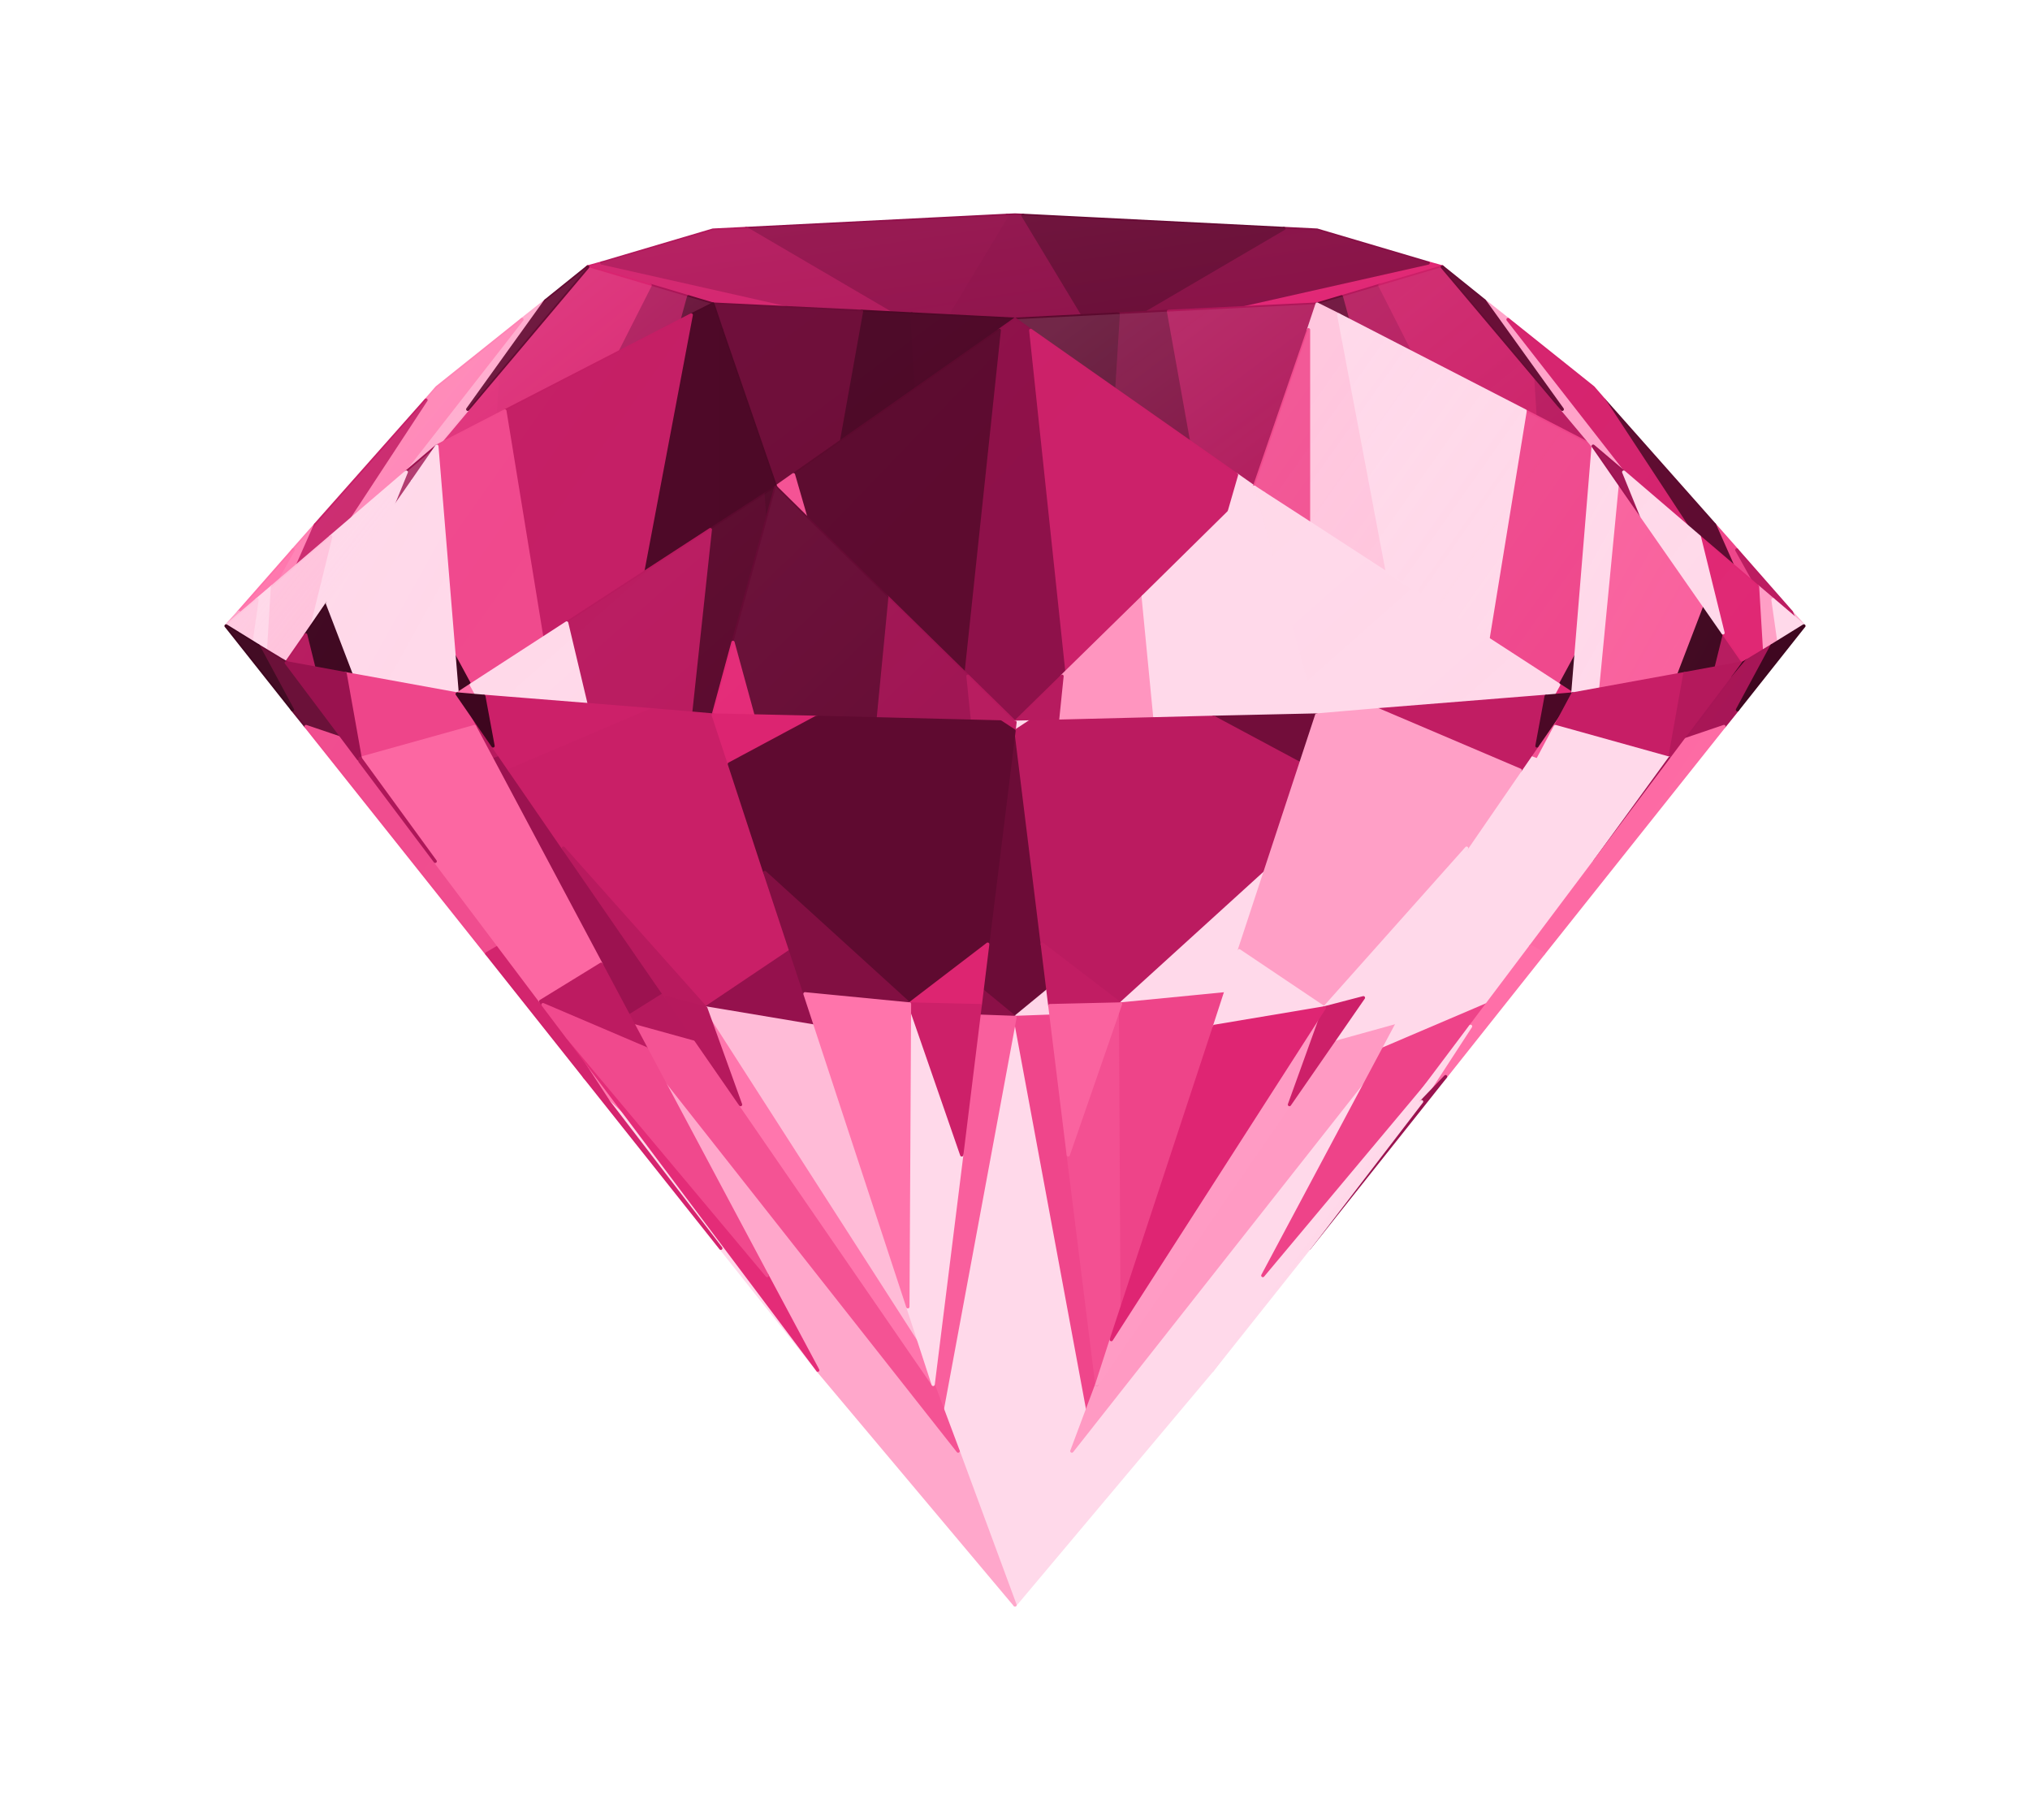
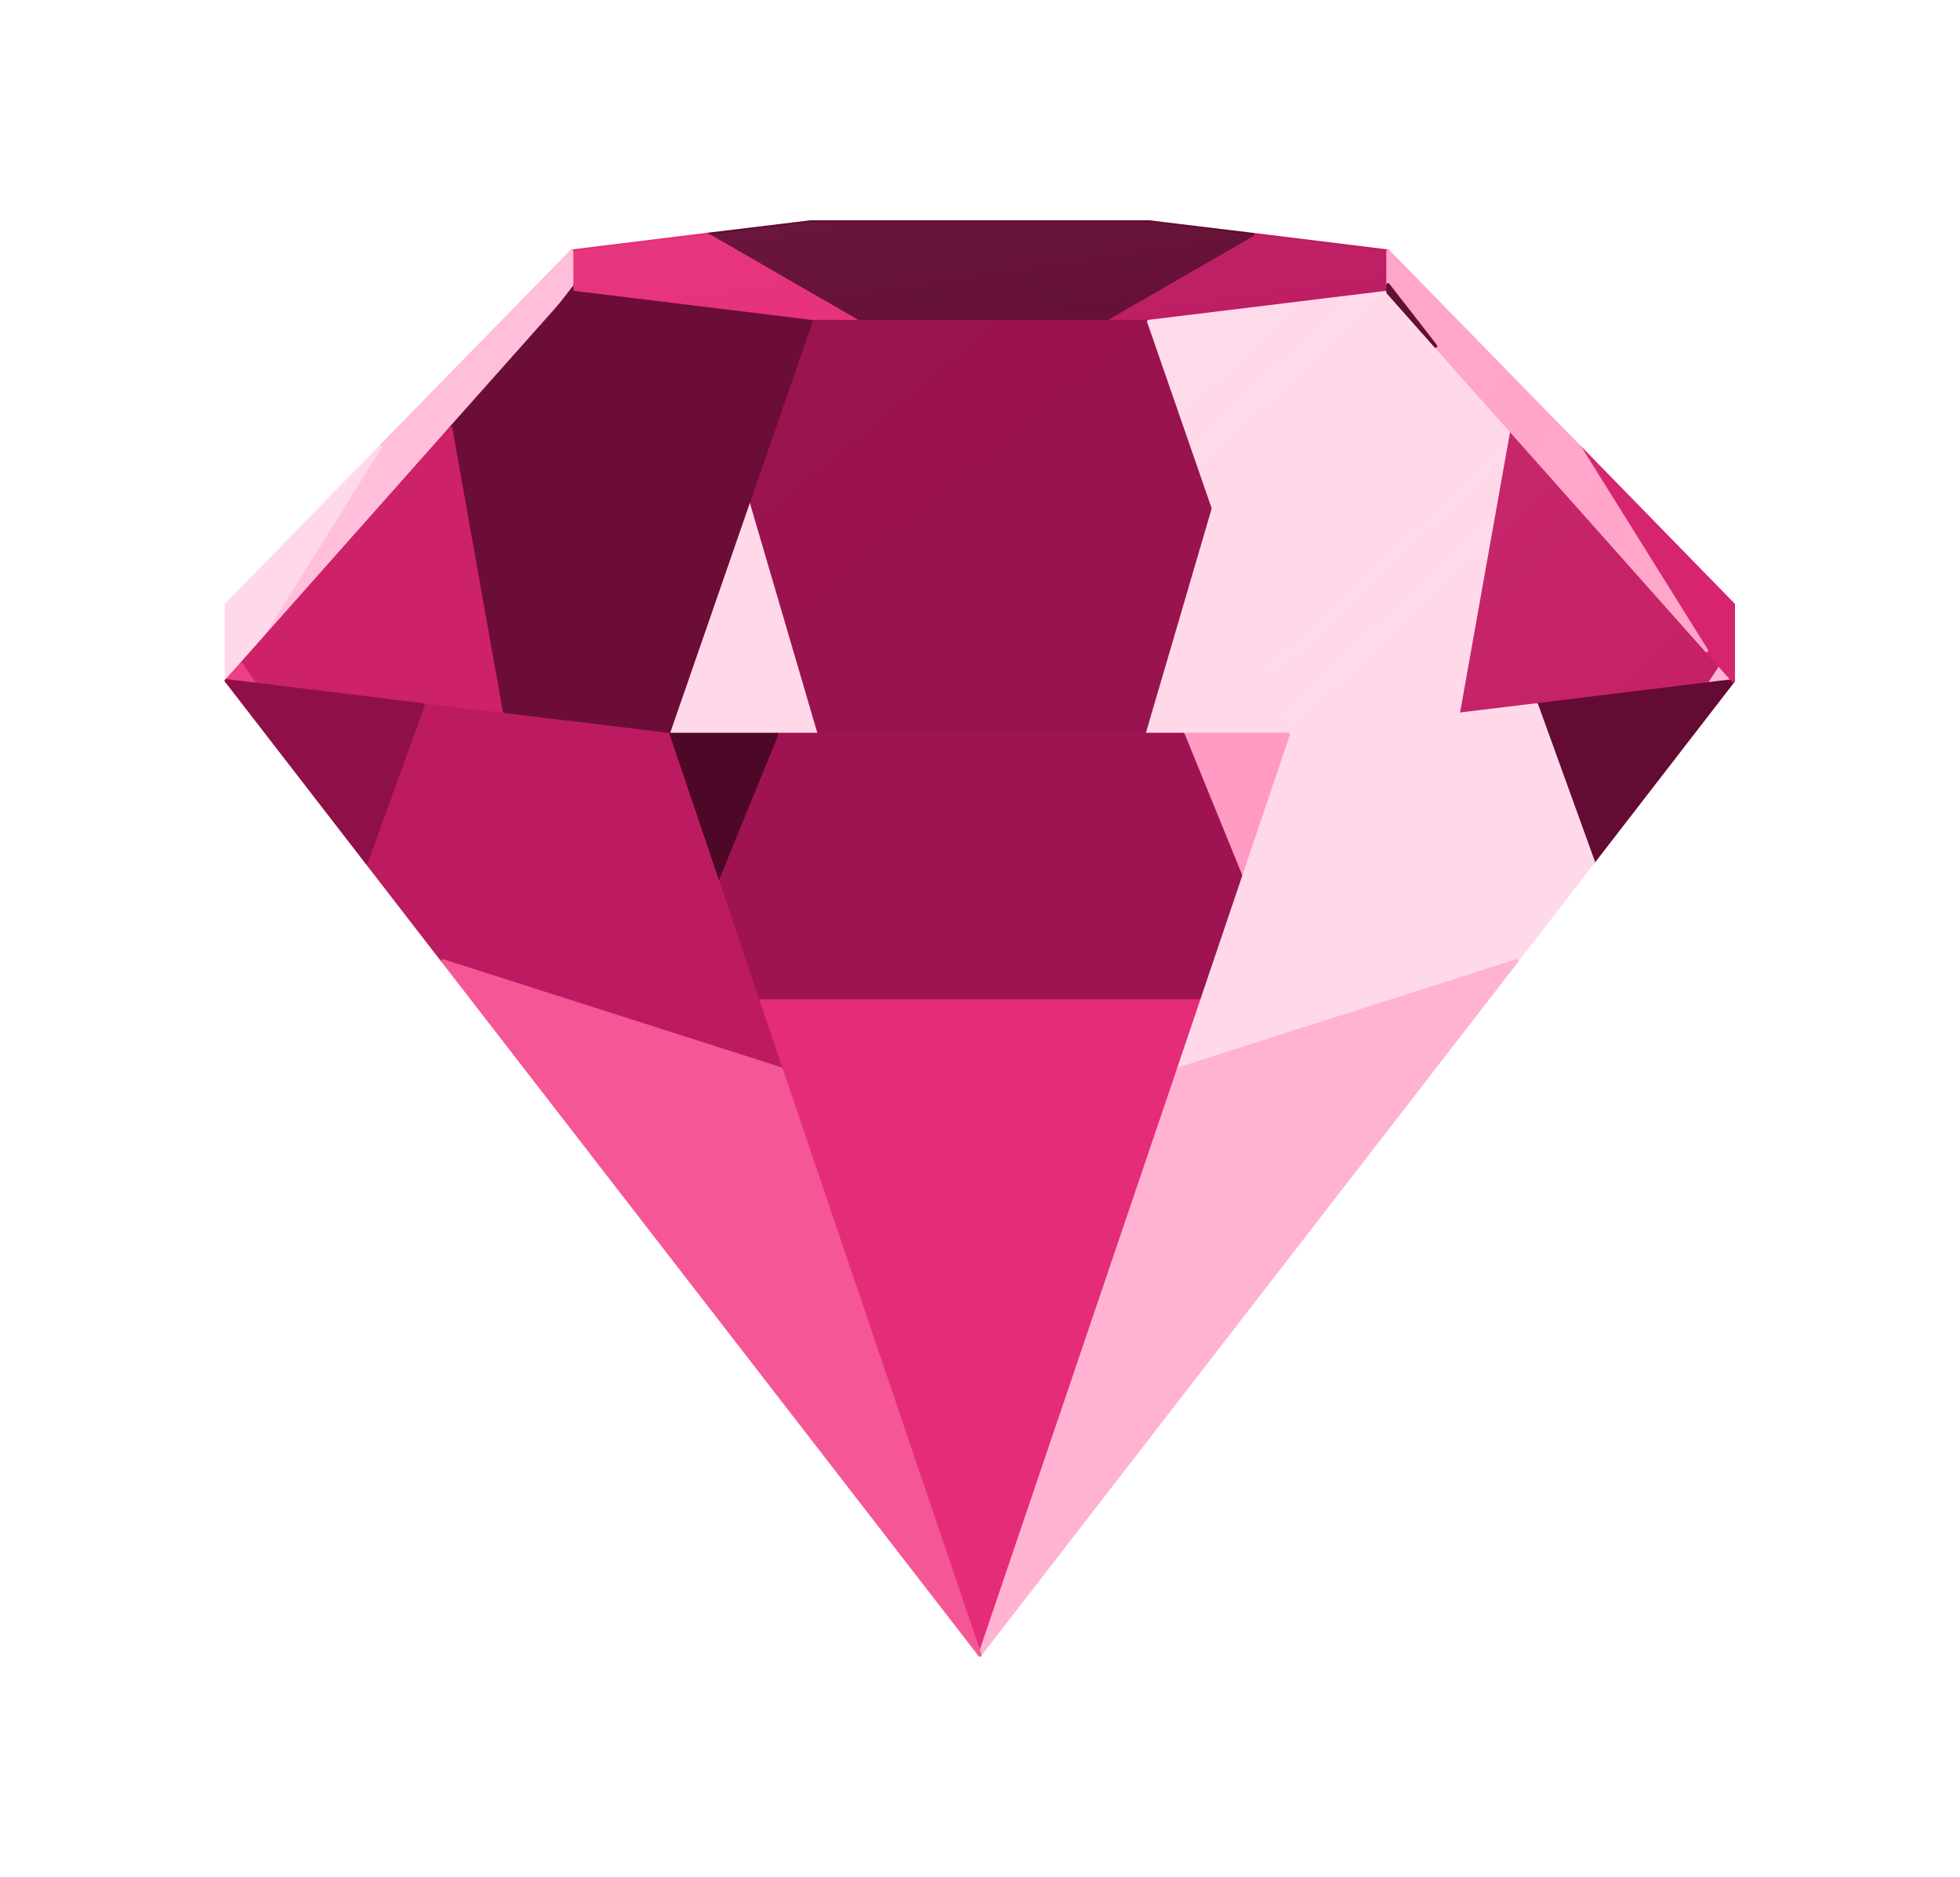
- <svg xmlns="http://www.w3.org/2000/svg" viewBox="-308.8 -276.8 617.6 553.5">
+ <svg xmlns="http://www.w3.org/2000/svg" viewBox="-288.3 -276.1 576.7 552.2">
  <defs>
    <style>.gem-p{fill:currentColor;stroke:currentColor;stroke-width:1px;stroke-linejoin:round;vector-effect:non-scaling-stroke}</style>
-     <path id="gem-f0" stroke-width="1" stroke-linejoin="round" vector-effect="non-scaling-stroke" d="M0 -179.7 L91.9 -184.3 L130 -195.6 L91.9 -206.8 L0 -211.4 L-91.9 -206.8 L-130 -195.6 L-91.9 -184.3 Z" />
-     <path id="gem-f1" stroke-width="1" stroke-linejoin="round" vector-effect="non-scaling-stroke" d="M0 -179.7 L91.9 -184.3 L72.8 -128.6 Z" />
-     <path id="gem-f2" stroke-width="1" stroke-linejoin="round" vector-effect="non-scaling-stroke" d="M91.9 -184.3 L130 -195.6 L175.9 -141.1 Z" />
-     <path id="gem-f7" stroke-width="1" stroke-linejoin="round" vector-effect="non-scaling-stroke" d="M-130 -195.6 L-91.9 -184.3 L-175.9 -141.1 Z" />
-     <path id="gem-f8" stroke-width="1" stroke-linejoin="round" vector-effect="non-scaling-stroke" d="M-91.9 -184.3 L0 -179.7 L-72.8 -128.6 Z" />
-     <path id="gem-f9" stroke-width="1" stroke-linejoin="round" vector-effect="non-scaling-stroke" d="M0 -179.7 L72.8 -128.6 L0 -57.1 L-72.8 -128.6 Z" />
-     <path id="gem-f10" stroke-width="1" stroke-linejoin="round" vector-effect="non-scaling-stroke" d="M91.9 -184.3 L175.9 -141.1 L169.7 -65.7 L72.8 -128.6 Z" />
-     <path id="gem-f11" stroke-width="1" stroke-linejoin="round" vector-effect="non-scaling-stroke" d="M130 -195.6 L175.9 -158.9 L240 -86.4 L175.9 -141.1 Z" />
-     <path id="gem-f15" stroke-width="1" stroke-linejoin="round" vector-effect="non-scaling-stroke" d="M-130 -195.6 L-175.9 -141.1 L-240 -86.4 L-175.9 -158.9 Z" />
-     <path id="gem-f16" stroke-width="1" stroke-linejoin="round" vector-effect="non-scaling-stroke" d="M-91.9 -184.3 L-72.8 -128.6 L-169.7 -65.7 L-175.9 -141.1 Z" />
-     <path id="gem-f17" stroke-width="1" stroke-linejoin="round" vector-effect="non-scaling-stroke" d="M72.8 -128.6 L0 -57.1 L91.8 -59.3 Z" />
-     <path id="gem-f18" stroke-width="1" stroke-linejoin="round" vector-effect="non-scaling-stroke" d="M72.8 -128.6 L91.8 -59.3 L169.7 -65.7 Z" />
-     <path id="gem-f19" stroke-width="1" stroke-linejoin="round" vector-effect="non-scaling-stroke" d="M175.9 -141.1 L169.7 -65.7 L221.7 -75.2 Z" />
-     <path id="gem-f20" stroke-width="1" stroke-linejoin="round" vector-effect="non-scaling-stroke" d="M175.9 -141.1 L221.7 -75.2 L240 -86.4 Z" />
-     <path id="gem-f29" stroke-width="1" stroke-linejoin="round" vector-effect="non-scaling-stroke" d="M-175.9 -141.1 L-240 -86.4 L-221.7 -75.2 Z" />
-     <path id="gem-f30" stroke-width="1" stroke-linejoin="round" vector-effect="non-scaling-stroke" d="M-175.9 -141.1 L-221.7 -75.2 L-169.7 -65.7 Z" />
-     <path id="gem-f31" stroke-width="1" stroke-linejoin="round" vector-effect="non-scaling-stroke" d="M-72.8 -128.6 L-169.7 -65.7 L-91.8 -59.3 Z" />
-     <path id="gem-f32" stroke-width="1" stroke-linejoin="round" vector-effect="non-scaling-stroke" d="M-72.8 -128.6 L-91.8 -59.3 L0 -57.1 Z" />
-     <path id="gem-f33" stroke-width="1" stroke-linejoin="round" vector-effect="non-scaling-stroke" d="M0 -57.1 L24.9 144.3 L0 211.4 L-24.9 144.3 Z" />
-     <path id="gem-f34" stroke-width="1" stroke-linejoin="round" vector-effect="non-scaling-stroke" d="M169.7 -65.7 L60 140 L0 211.4 L24.9 144.3 Z" />
-     <path id="gem-f40" stroke-width="1" stroke-linejoin="round" vector-effect="non-scaling-stroke" d="M-169.7 -65.7 L-24.9 144.3 L0 211.4 L-60 140 Z" />
-     <path id="gem-f41" stroke-width="1" stroke-linejoin="round" vector-effect="non-scaling-stroke" d="M0 -57.1 L91.8 -59.3 L24.9 144.3 Z" />
-     <path id="gem-f42" stroke-width="1" stroke-linejoin="round" vector-effect="non-scaling-stroke" d="M91.8 -59.3 L169.7 -65.7 L24.9 144.3 Z" />
-     <path id="gem-f43" stroke-width="1" stroke-linejoin="round" vector-effect="non-scaling-stroke" d="M169.7 -65.7 L221.7 -75.2 L60 140 Z" />
-     <path id="gem-f44" stroke-width="1" stroke-linejoin="round" vector-effect="non-scaling-stroke" d="M221.7 -75.2 L240 -86.4 L60 140 Z" />
-     <path id="gem-f53" stroke-width="1" stroke-linejoin="round" vector-effect="non-scaling-stroke" d="M-240 -86.4 L-221.7 -75.2 L-60 140 Z" />
-     <path id="gem-f54" stroke-width="1" stroke-linejoin="round" vector-effect="non-scaling-stroke" d="M-221.7 -75.2 L-169.7 -65.7 L-60 140 Z" />
-     <path id="gem-f55" stroke-width="1" stroke-linejoin="round" vector-effect="non-scaling-stroke" d="M-169.7 -65.7 L-91.8 -59.3 L-24.9 144.3 Z" />
-     <path id="gem-f56" stroke-width="1" stroke-linejoin="round" vector-effect="non-scaling-stroke" d="M-91.8 -59.3 L0 -57.1 L-24.9 144.3 Z" />
+     <path id="gem-f0" stroke-width="1" stroke-linejoin="round" vector-effect="non-scaling-stroke" d="M49.7 -181.5 L120.1 -190.1 L120.1 -202.2 L49.7 -210.8 L-49.7 -210.8 L-120.1 -202.2 L-120.1 -190.1 L-49.7 -181.5 Z" />
+     <path id="gem-f1" stroke-width="1" stroke-linejoin="round" vector-effect="non-scaling-stroke" d="M-49.7 -181.5 L49.7 -181.5 L91.8 -60 L-91.8 -60 Z" />
+     <path id="gem-f2" stroke-width="1" stroke-linejoin="round" vector-effect="non-scaling-stroke" d="M-91.8 -60 L91.8 -60 L0 210.8 Z" />
+     <path id="gem-f3" stroke-width="1" stroke-linejoin="round" vector-effect="non-scaling-stroke" d="M49.7 -181.5 L120.1 -190.1 L221.7 -75.8 L91.8 -60 Z" />
+     <path id="gem-f4" stroke-width="1" stroke-linejoin="round" vector-effect="non-scaling-stroke" d="M91.8 -60 L221.7 -75.8 L0 210.8 Z" />
+     <path id="gem-f5" stroke-width="1" stroke-linejoin="round" vector-effect="non-scaling-stroke" d="M120.1 -190.1 L120.1 -202.2 L221.7 -98.2 L221.7 -75.8 Z" />
+     <path id="gem-f13" stroke-width="1" stroke-linejoin="round" vector-effect="non-scaling-stroke" d="M-120.1 -202.2 L-120.1 -190.1 L-221.7 -75.8 L-221.7 -98.2 Z" />
+     <path id="gem-f15" stroke-width="1" stroke-linejoin="round" vector-effect="non-scaling-stroke" d="M-120.1 -190.1 L-49.7 -181.5 L-91.8 -60 L-221.7 -75.8 Z" />
+     <path id="gem-f16" stroke-width="1" stroke-linejoin="round" vector-effect="non-scaling-stroke" d="M-221.7 -75.8 L-91.8 -60 L0 210.8 Z" />
    <linearGradient id="gem-gloss" x1="0.111" y1="0.186" x2="0.889" y2="0.814">
      <stop offset="0" stop-color="#ffd9ea" />
      <stop offset="1" stop-color="#ffd9ea" stop-opacity="0.35" />
    </linearGradient>
  </defs>
  <g>
    <animateTransform attributeName="transform" type="scale" dur="3.6s" repeatCount="indefinite" calcMode="spline" keyTimes="0;0.833;0.892;0.95;1" keySplines="0 0 1 1;0.2 0 0.4 1;0.45 0 0.55 1;0.45 0 0.55 1" values="1;1;1.12;0.964;1" />
-     <path class="gem-p" color="#e02573" d="M91.9 -184.3 130 -195.6 125.7 -196.8 64.4 -183Z" />
-     <path class="gem-p" color="#8e1049" d="M0 -179.7 20.8 -180.8 2.4 -211.3 0 -211.4 -2.4 -211.3 -20.8 -180.8Z" />
-     <path class="gem-p" color="#d2216c" d="M-91.9 -184.3 -64.4 -183 -125.7 -196.8 -130 -195.6Z" />
-     <path class="gem-p" color="#870f45" d="M64.4 -183 125.7 -196.8 91.9 -206.8 81.8 -207.3 37.9 -181.6Z" />
-     <path class="gem-p" color="#680b35" d="M37.9 -181.6 81.8 -207.3 2.4 -211.3 20.8 -180.8Z" />
-     <path class="gem-p" color="#92114b" d="M-20.8 -180.8 -2.4 -211.3 -81.8 -207.3 -37.9 -181.6Z" />
-     <path class="gem-p" color="#b1185b" d="M-37.9 -181.6 -81.8 -207.3 -91.9 -206.8 -125.7 -196.8 -64.4 -183Z" />
+     <path class="gem-p" color="#bd1b61" d="M49.7 -181.5 120.1 -190.1 120.1 -202.2 80.3 -207.1 35.9 -181.5Z" />
+     <path class="gem-p" color="#620b32" d="M35.9 -181.5 80.3 -207.1 49.7 -210.8 -49.7 -210.8 -80.3 -207.1 -35.9 -181.5Z" />
+     <path class="gem-p" color="#e52d79" d="M-49.7 -181.5 -35.9 -181.5 -80.3 -207.1 -120.1 -202.2 -120.1 -190.1Z" />
    <use href="#gem-f0" fill="url(#gem-gloss)" fill-opacity="0.052" />
    <use href="#gem-f0" fill="#ffd9ea" stroke="#ffd9ea" opacity="0">
      <animate attributeName="opacity" dur="3.6s" repeatCount="indefinite" additive="sum" calcMode="spline" keyTimes="0;0.833;0.883;0.983;1" keySplines="0 0 1 1;0.2 0 0.4 1;0.45 0 0.55 1;0 0 1 1" values="0;0;0.5;0;0" />
    </use>
-     <path class="gem-p" color="#7c0e3f" d="M53.9 -141.9 46.7 -182.1 31.4 -181.3 30 -158.6Z" />
-     <path class="gem-p" color="#ae1759" d="M72.8 -128.6 91.9 -184.3 46.7 -182.1 53.9 -141.9Z" />
-     <path class="gem-p" color="#5b0a2e" d="M30 -158.6 31.4 -181.3 0 -179.7Z" />
-     <use href="#gem-f1" fill="url(#gem-gloss)" fill-opacity="0.136" />
+     <path class="gem-p" color="#ffd9ea" d="M91.8 -60 68.2 -128.2 48.2 -60Z" />
+     <path class="gem-p" color="#99124e" d="M48.2 -60 68.2 -128.2 49.7 -181.5 -49.7 -181.5 -68.2 -128.2 -48.2 -60Z" />
+     <path class="gem-p" color="#ffd9ea" d="M-91.8 -60 -48.2 -60 -68.2 -128.2Z" />
+     <use href="#gem-f1" fill="url(#gem-gloss)" fill-opacity="0.008" />
    <use href="#gem-f1" fill="#ffd9ea" stroke="#ffd9ea" opacity="0">
      <animate attributeName="opacity" dur="3.6s" repeatCount="indefinite" additive="sum" calcMode="spline" keyTimes="0;0.833;0.883;0.983;1" keySplines="0 0 1 1;0.2 0 0.4 1;0.45 0 0.55 1;0 0 1 1" values="0;0;0.5;0;0" />
    </use>
-     <path class="gem-p" color="#b4195c" d="M121.6 -169.1 111 -190 99.3 -186.5 101.2 -179.6Z" />
-     <path class="gem-p" color="#b91a5f" d="M175.9 -141.1 157.4 -163.1 158.2 -150.3Z" />
-     <path class="gem-p" color="#cc2068" d="M158.2 -150.3 157.4 -163.1 130 -195.6 111 -190 121.6 -169.1Z" />
-     <path class="gem-p" color="#670b34" d="M101.2 -179.6 99.3 -186.5 91.9 -184.3Z" />
-     <use href="#gem-f2" fill="url(#gem-gloss)" fill-opacity="0.084" />
+     <path class="gem-p" color="#ff9ac3" d="M91.8 -60 59.8 -60 77.3 -17.1Z" />
+     <path class="gem-p" color="#9f1352" d="M77.3 -17.1 59.8 -60 -59.8 -60 -77.3 -17.1 -65.3 18.4 65.3 18.4Z" />
+     <path class="gem-p" color="#e42c78" d="M0 210.8 65.3 18.4 -65.3 18.4 0 210.8 0 210.8Z" />
+     <path class="gem-p" color="#4d0827" d="M-77.3 -17.1 -59.8 -60 -91.8 -60Z" />
    <use href="#gem-f2" fill="#ffd9ea" stroke="#ffd9ea" opacity="0">
      <animate attributeName="opacity" dur="3.6s" repeatCount="indefinite" additive="sum" calcMode="spline" keyTimes="0;0.833;0.883;0.983;1" keySplines="0 0 1 1;0.2 0 0.4 1;0.45 0 0.55 1;0 0 1 1" values="0;0;0.5;0;0" />
    </use>
-     <path class="gem-p" color="#ab1658" d="M-101.2 -179.6 -99.3 -186.5 -111 -190 -121.6 -169.1Z" />
-     <path class="gem-p" color="#610a31" d="M-91.9 -184.3 -99.3 -186.5 -101.2 -179.6Z" />
-     <path class="gem-p" color="#d92470" d="M-121.6 -169.1 -111 -190 -130 -195.6 -157.4 -163.1 -158.2 -150.3Z" />
-     <path class="gem-p" color="#dd2572" d="M-175.9 -141.1 -158.2 -150.3 -157.4 -163.1Z" />
-     <use href="#gem-f7" fill="url(#gem-gloss)" fill-opacity="0.139" />
-     <use href="#gem-f7" fill="#ffd9ea" stroke="#ffd9ea" opacity="0">
+     <path class="gem-p" color="#ffb3d2" d="M221.7 -75.8 221.7 -75.8 221.7 -75.8 217.3 -80.7 213.4 -74.8Z" />
+     <path class="gem-p" color="#c31d64" d="M213.4 -74.8 217.3 -80.7 155.7 -150.1 140.7 -65.9Z" />
+     <path class="gem-p" color="#ffd9ea" d="M91.8 -60 140.7 -65.9 155.7 -150.1 120.1 -190.1 49.7 -181.5Z" />
+     <use href="#gem-f3" fill="url(#gem-gloss)" fill-opacity="0.072" />
+     <use href="#gem-f3" fill="#ffd9ea" stroke="#ffd9ea" opacity="0">
      <animate attributeName="opacity" dur="3.6s" repeatCount="indefinite" additive="sum" calcMode="spline" keyTimes="0;0.833;0.883;0.983;1" keySplines="0 0 1 1;0.2 0 0.4 1;0.45 0 0.55 1;0 0 1 1" values="0;0;0.5;0;0" />
    </use>
-     <path class="gem-p" color="#4c0826" d="M-30 -158.6 -31.4 -181.3 -46.7 -182.1 -53.9 -141.9Z" />
-     <path class="gem-p" color="#4e0827" d="M0 -179.7 -31.4 -181.3 -30 -158.6Z" />
-     <path class="gem-p" color="#6d0c38" d="M-72.8 -128.6 -53.9 -141.9 -46.7 -182.1 -91.9 -184.3Z" />
-     <use href="#gem-f8" fill="url(#gem-gloss)" fill-opacity="0.016" />
-     <use href="#gem-f8" fill="#ffd9ea" stroke="#ffd9ea" opacity="0">
+     <path class="gem-p" color="#640b33" d="M221.7 -75.8 163.8 -68.7 180.5 -22.5Z" />
+     <path class="gem-p" color="#ffd9ea" d="M180.5 -22.5 163.8 -68.7 91.8 -60 58.5 38.4 158 6.6Z" />
+     <path class="gem-p" color="#ffb2d1" d="M158 6.6 58.5 38.4 0 210.8 0 210.8Z" />
+     <use href="#gem-f4" fill="#ffd9ea" stroke="#ffd9ea" opacity="0">
      <animate attributeName="opacity" dur="3.6s" repeatCount="indefinite" additive="sum" calcMode="spline" keyTimes="0;0.833;0.883;0.983;1" keySplines="0 0 1 1;0.2 0 0.4 1;0.45 0 0.55 1;0 0 1 1" values="0;0;0.5;0;0" />
    </use>
-     <path class="gem-p" color="#8e1049" d="M0 -57.1 15.8 -72.6 4.8 -176.3 0 -179.7 -4.8 -176.3 -15.8 -72.6Z" />
-     <path class="gem-p" color="#ffd9ea" d="M72.8 -128.6 67.4 -132.4 63.7 -119.6Z" />
-     <path class="gem-p" color="#cc2069" d="M63.7 -119.6 67.4 -132.4 4.8 -176.3 15.8 -72.6Z" />
-     <path class="gem-p" color="#5c0a2e" d="M-15.8 -72.6 -4.8 -176.3 -67.4 -132.4 -63.7 -119.6Z" />
-     <path class="gem-p" color="#f45294" d="M-72.8 -128.6 -63.7 -119.6 -67.4 -132.4Z" />
-     <use href="#gem-f9" fill="url(#gem-gloss)" fill-opacity="0.008" />
-     <use href="#gem-f9" fill="#ffd9ea" stroke="#ffd9ea" opacity="0">
+     <path class="gem-p" color="#d6236e" d="M221.7 -75.8 221.7 -98.2 221.7 -98.2 221.7 -98.2 176.5 -144.5 213.8 -84.7Z" />
+     <path class="gem-p" color="#ffa5c9" d="M213.8 -84.7 176.5 -144.5 120.1 -202.2 120.1 -192.3 134.1 -174.3Z" />
+     <path class="gem-p" color="#620b32" d="M134.1 -174.3 120.1 -192.3 120.1 -190.1Z" />
+     <use href="#gem-f5" fill="url(#gem-gloss)" fill-opacity="0.019" />
+     <use href="#gem-f5" fill="#ffd9ea" stroke="#ffd9ea" opacity="0">
      <animate attributeName="opacity" dur="3.6s" repeatCount="indefinite" additive="sum" calcMode="spline" keyTimes="0;0.833;0.883;0.983;1" keySplines="0 0 1 1;0.2 0 0.4 1;0.45 0 0.55 1;0 0 1 1" values="0;0;0.5;0;0" />
    </use>
-     <path class="gem-p" color="#3e061f" d="M169.7 -65.7 170.8 -79.7 164.9 -68.8Z" />
-     <path class="gem-p" color="#ffc5dd" d="M113.4 -102.2 98.5 -181 91.9 -184.3 89.3 -176.5 89.3 -117.9Z" />
-     <path class="gem-p" color="#ee448a" d="M164.9 -68.8 170.8 -79.7 175.9 -141.1 155.2 -151.8 143.9 -82.5Z" />
-     <path class="gem-p" color="#ffd9ea" d="M143.9 -82.5 155.2 -151.8 98.5 -181 113.4 -102.2Z" />
-     <path class="gem-p" color="#f14b8e" d="M72.8 -128.6 89.3 -117.9 89.3 -176.5Z" />
-     <use href="#gem-f10" fill="url(#gem-gloss)" fill-opacity="0.098" />
-     <use href="#gem-f10" fill="#ffd9ea" stroke="#ffd9ea" opacity="0">
+     <path class="gem-p" color="#59092d" d="M-120.1 -190.1 -120.1 -192.3 -134.1 -174.3Z" />
+     <path class="gem-p" color="#ffbdd9" d="M-134.1 -174.3 -120.1 -192.3 -120.1 -202.2 -176.5 -144.5 -213.8 -84.7Z" />
+     <path class="gem-p" color="#ffd9ea" d="M-221.7 -75.8 -213.8 -84.7 -176.5 -144.5 -221.7 -98.2 -221.7 -98.2 -221.7 -98.2Z" />
+     <use href="#gem-f13" fill="url(#gem-gloss)" fill-opacity="0.112" />
+     <use href="#gem-f13" fill="#ffd9ea" stroke="#ffd9ea" opacity="0">
      <animate attributeName="opacity" dur="3.6s" repeatCount="indefinite" additive="sum" calcMode="spline" keyTimes="0;0.833;0.883;0.983;1" keySplines="0 0 1 1;0.2 0 0.4 1;0.45 0 0.55 1;0 0 1 1" values="0;0;0.5;0;0" />
    </use>
-     <path class="gem-p" color="#ee458a" d="M225.6 -98.7 219.6 -109.5 212.8 -117.2 218.2 -105Z" />
-     <path class="gem-p" color="#ffa3c9" d="M175.9 -141.1 188.3 -130.5 150 -179.6 142.8 -185.3 166.5 -152.3Z" />
-     <path class="gem-p" color="#ffaecf" d="M240 -86.4 236.2 -90.6 236.8 -89.1Z" />
-     <path class="gem-p" color="#bb1b60" d="M236.8 -89.1 236.2 -90.6 219.6 -109.5 225.6 -98.7Z" />
-     <path class="gem-p" color="#5d0a2f" d="M218.2 -105 212.8 -117.2 179.2 -155.1 204.2 -117Z" />
-     <path class="gem-p" color="#d5226d" d="M204.2 -117 179.2 -155.1 175.9 -158.9 150 -179.6 188.3 -130.5Z" />
-     <path class="gem-p" color="#660b34" d="M166.5 -152.3 142.8 -185.3 130 -195.6Z" />
-     <use href="#gem-f11" fill="url(#gem-gloss)" fill-opacity="0.019" />
-     <use href="#gem-f11" fill="#ffd9ea" stroke="#ffd9ea" opacity="0">
-       <animate attributeName="opacity" dur="3.6s" repeatCount="indefinite" additive="sum" calcMode="spline" keyTimes="0;0.833;0.883;0.983;1" keySplines="0 0 1 1;0.2 0 0.4 1;0.45 0 0.55 1;0 0 1 1" values="0;0;0.5;0;0" />
-     </use>
-     <path class="gem-p" color="#ffacce" d="M-175.9 -141.1 -166.5 -152.3 -142.8 -185.3 -150 -179.6 -188.3 -130.5Z" />
-     <path class="gem-p" color="#ff7db1" d="M-218.2 -105 -212.8 -117.2 -219.6 -109.5 -225.6 -98.7Z" />
-     <path class="gem-p" color="#640b33" d="M-130 -195.6 -142.8 -185.3 -166.5 -152.3Z" />
-     <path class="gem-p" color="#ff84b5" d="M-188.3 -130.5 -150 -179.6 -175.9 -158.9 -179.2 -155.1 -204.2 -117Z" />
-     <path class="gem-p" color="#c81f67" d="M-204.2 -117 -179.2 -155.1 -212.8 -117.2 -218.2 -105Z" />
-     <path class="gem-p" color="#ff70a9" d="M-225.6 -98.7 -219.6 -109.5 -236.2 -90.6 -236.8 -89.1Z" />
-     <path class="gem-p" color="#ffa0c7" d="M-240 -86.4 -236.8 -89.1 -236.2 -90.6Z" />
-     <use href="#gem-f15" fill="url(#gem-gloss)" fill-opacity="0.113" />
+     <path class="gem-p" color="#6b0c36" d="M-91.8 -60 -49.7 -181.5 -120.1 -190.1 -155.7 -150.1 -140.7 -65.9Z" />
+     <path class="gem-p" color="#cd2069" d="M-140.7 -65.9 -155.7 -150.1 -217.3 -80.7 -213.4 -74.8Z" />
+     <path class="gem-p" color="#ec3e85" d="M-213.4 -74.8 -217.3 -80.7 -221.7 -75.8 -221.7 -75.8Z" />
+     <use href="#gem-f15" fill="url(#gem-gloss)" fill-opacity="0.008" />
    <use href="#gem-f15" fill="#ffd9ea" stroke="#ffd9ea" opacity="0">
      <animate attributeName="opacity" dur="3.6s" repeatCount="indefinite" additive="sum" calcMode="spline" keyTimes="0;0.833;0.883;0.983;1" keySplines="0 0 1 1;0.2 0 0.4 1;0.45 0 0.55 1;0 0 1 1" values="0;0;0.5;0;0" />
    </use>
-     <path class="gem-p" color="#4d0827" d="M-89.3 -117.9 -89.3 -176.5 -91.9 -184.3 -98.5 -181 -113.4 -102.2Z" />
-     <path class="gem-p" color="#3e061f" d="M-169.7 -65.7 -164.9 -68.8 -170.8 -79.7Z" />
-     <path class="gem-p" color="#4c0826" d="M-72.8 -128.6 -89.3 -176.5 -89.3 -117.9Z" />
-     <path class="gem-p" color="#c51e65" d="M-113.4 -102.2 -98.5 -181 -155.2 -151.8 -143.9 -82.5Z" />
-     <path class="gem-p" color="#f0498d" d="M-143.9 -82.5 -155.2 -151.8 -175.9 -141.1 -170.8 -79.7 -164.9 -68.8Z" />
-     <use href="#gem-f16" fill="url(#gem-gloss)" fill-opacity="0.008" />
+     <path class="gem-p" color="#bd1b61" d="M-91.8 -60 -163.8 -68.7 -180.5 -22.5 -158 6.6 -58.5 38.4Z" />
+     <path class="gem-p" color="#f55696" d="M0 210.8 0 210.8 -58.5 38.4 -158 6.6Z" />
+     <path class="gem-p" color="#8f1049" d="M-180.5 -22.5 -163.8 -68.7 -221.7 -75.8Z" />
    <use href="#gem-f16" fill="#ffd9ea" stroke="#ffd9ea" opacity="0">
-       <animate attributeName="opacity" dur="3.6s" repeatCount="indefinite" additive="sum" calcMode="spline" keyTimes="0;0.833;0.883;0.983;1" keySplines="0 0 1 1;0.2 0 0.4 1;0.45 0 0.55 1;0 0 1 1" values="0;0;0.5;0;0" />
-     </use>
-     <path class="gem-p" color="#ff95bf" d="M42.6 -58.2 39 -95.3 14.3 -71.1 12.9 -57.4Z" />
-     <path class="gem-p" color="#ffd9ea" d="M91.8 -59.3 85.8 -81.4 79.7 -59.1Z" />
-     <path class="gem-p" color="#ffd9ea" d="M79.7 -59.1 85.8 -81.4 72.8 -128.6 39 -95.3 42.6 -58.2Z" />
-     <path class="gem-p" color="#b71a5e" d="M12.9 -57.4 14.3 -71.1 0 -57.1Z" />
-     <use href="#gem-f17" fill="url(#gem-gloss)" fill-opacity="0.007" />
-     <use href="#gem-f17" fill="#ffd9ea" stroke="#ffd9ea" opacity="0">
-       <animate attributeName="opacity" dur="3.6s" repeatCount="indefinite" additive="sum" calcMode="spline" keyTimes="0;0.833;0.883;0.983;1" keySplines="0 0 1 1;0.2 0 0.4 1;0.45 0 0.55 1;0 0 1 1" values="0;0;0.5;0;0" />
-     </use>
-     <path class="gem-p" color="#e42b78" d="M169.7 -65.7 165.4 -68.5 163.6 -65.2Z" />
-     <path class="gem-p" color="#ffd9ea" d="M91.8 -59.3 98.7 -59.9 92.7 -115.7 75.7 -126.7 75.2 -119.9Z" />
-     <path class="gem-p" color="#ffd9ea" d="M163.6 -65.2 165.4 -68.5 136.4 -87.3 130.5 -62.5Z" />
-     <path class="gem-p" color="#ffd9ea" d="M130.5 -62.5 136.4 -87.3 92.7 -115.7 98.7 -59.9Z" />
-     <path class="gem-p" color="#ffd9ea" d="M72.8 -128.6 75.2 -119.9 75.7 -126.7Z" />
-     <use href="#gem-f18" fill="url(#gem-gloss)" fill-opacity="0.014" />
-     <use href="#gem-f18" fill="#ffd9ea" stroke="#ffd9ea" opacity="0">
-       <animate attributeName="opacity" dur="3.6s" repeatCount="indefinite" additive="sum" calcMode="spline" keyTimes="0;0.833;0.883;0.983;1" keySplines="0 0 1 1;0.2 0 0.4 1;0.45 0 0.55 1;0 0 1 1" values="0;0;0.5;0;0" />
-     </use>
-     <path class="gem-p" color="#3e061f" d="M213.3 -73.6 215.8 -83.7 209.2 -93.3 200.8 -71.4Z" />
-     <path class="gem-p" color="#b61a5e" d="M221.7 -75.2 215.8 -83.7 213.3 -73.6Z" />
-     <path class="gem-p" color="#f95f9c" d="M200.8 -71.4 209.2 -93.3 183.3 -130.4 177.2 -67.1Z" />
-     <path class="gem-p" color="#ffd9ea" d="M177.2 -67.1 183.3 -130.4 175.9 -141.1 169.7 -65.7Z" />
-     <use href="#gem-f19" fill="url(#gem-gloss)" fill-opacity="0.051" />
-     <use href="#gem-f19" fill="#ffd9ea" stroke="#ffd9ea" opacity="0">
-       <animate attributeName="opacity" dur="3.6s" repeatCount="indefinite" additive="sum" calcMode="spline" keyTimes="0;0.833;0.883;0.983;1" keySplines="0 0 1 1;0.2 0 0.4 1;0.45 0 0.55 1;0 0 1 1" values="0;0;0.5;0;0" />
-     </use>
-     <path class="gem-p" color="#ff9ec5" d="M232.4 -81.7 230.6 -94.4 225.9 -98.4 227.1 -78.4Z" />
-     <path class="gem-p" color="#a01352" d="M175.9 -141.1 190.6 -119.9 185.2 -133.2Z" />
-     <path class="gem-p" color="#ffd9ea" d="M240 -86.4 230.6 -94.4 232.4 -81.7Z" />
-     <path class="gem-p" color="#e02673" d="M221.7 -75.2 227.1 -78.4 225.9 -98.4 208.2 -113.5 215.4 -84.3Z" />
-     <path class="gem-p" color="#ffd9ea" d="M215.4 -84.3 208.2 -113.5 185.2 -133.2 190.6 -119.9Z" />
-     <use href="#gem-f20" fill="url(#gem-gloss)" fill-opacity="0.024" />
-     <use href="#gem-f20" fill="#ffd9ea" stroke="#ffd9ea" opacity="0">
-       <animate attributeName="opacity" dur="3.6s" repeatCount="indefinite" additive="sum" calcMode="spline" keyTimes="0;0.833;0.883;0.983;1" keySplines="0 0 1 1;0.2 0 0.4 1;0.45 0 0.55 1;0 0 1 1" values="0;0;0.5;0;0" />
-     </use>
-     <path class="gem-p" color="#9d1250" d="M-175.9 -141.1 -185.2 -133.2 -190.6 -119.9Z" />
-     <path class="gem-p" color="#ffd9ea" d="M-227.1 -78.4 -225.9 -98.4 -230.6 -94.4 -232.4 -81.7Z" />
-     <path class="gem-p" color="#ffd9ea" d="M-190.6 -119.9 -185.2 -133.2 -208.2 -113.5 -215.4 -84.3Z" />
-     <path class="gem-p" color="#ffbed9" d="M-221.7 -75.2 -215.4 -84.3 -208.2 -113.5 -225.9 -98.4 -227.1 -78.4Z" />
-     <path class="gem-p" color="#ffc6de" d="M-232.4 -81.7 -230.6 -94.4 -240 -86.4Z" />
-     <use href="#gem-f29" fill="url(#gem-gloss)" fill-opacity="0.344" />
-     <use href="#gem-f29" fill="#ffd9ea" stroke="#ffd9ea" opacity="0">
-       <animate attributeName="opacity" dur="3.6s" repeatCount="indefinite" additive="sum" calcMode="spline" keyTimes="0;0.833;0.883;0.983;1" keySplines="0 0 1 1;0.2 0 0.4 1;0.45 0 0.55 1;0 0 1 1" values="0;0;0.5;0;0" />
-     </use>
-     <path class="gem-p" color="#3e061f" d="M-200.8 -71.4 -209.2 -93.3 -215.8 -83.7 -213.3 -73.6Z" />
-     <path class="gem-p" color="#ffd9ea" d="M-169.7 -65.7 -175.9 -141.1 -183.3 -130.4 -177.2 -67.1Z" />
-     <path class="gem-p" color="#ffd9ea" d="M-177.2 -67.1 -183.3 -130.4 -209.2 -93.3 -200.8 -71.4Z" />
-     <path class="gem-p" color="#b71a5e" d="M-213.3 -73.6 -215.8 -83.7 -221.7 -75.2Z" />
-     <use href="#gem-f30" fill="url(#gem-gloss)" fill-opacity="0.022" />
-     <use href="#gem-f30" fill="#ffd9ea" stroke="#ffd9ea" opacity="0">
-       <animate attributeName="opacity" dur="3.6s" repeatCount="indefinite" additive="sum" calcMode="spline" keyTimes="0;0.833;0.883;0.983;1" keySplines="0 0 1 1;0.2 0 0.4 1;0.45 0 0.55 1;0 0 1 1" values="0;0;0.5;0;0" />
-     </use>
-     <path class="gem-p" color="#5b0a2e" d="M-91.8 -59.3 -75.2 -119.9 -75.7 -126.7 -92.7 -115.7 -98.7 -59.9Z" />
-     <path class="gem-p" color="#fe6ea7" d="M-163.6 -65.2 -165.4 -68.5 -169.7 -65.7Z" />
-     <path class="gem-p" color="#520929" d="M-72.8 -128.6 -75.7 -126.7 -75.2 -119.9Z" />
-     <path class="gem-p" color="#b91a5f" d="M-98.7 -59.9 -92.7 -115.7 -136.4 -87.3 -130.5 -62.5Z" />
-     <path class="gem-p" color="#ffd9ea" d="M-130.5 -62.5 -136.4 -87.3 -165.4 -68.5 -163.6 -65.2Z" />
-     <use href="#gem-f31" fill="url(#gem-gloss)" fill-opacity="0.026" />
-     <use href="#gem-f31" fill="#ffd9ea" stroke="#ffd9ea" opacity="0">
-       <animate attributeName="opacity" dur="3.6s" repeatCount="indefinite" additive="sum" calcMode="spline" keyTimes="0;0.833;0.883;0.983;1" keySplines="0 0 1 1;0.2 0 0.4 1;0.45 0 0.55 1;0 0 1 1" values="0;0;0.5;0;0" />
-     </use>
-     <path class="gem-p" color="#9f1352" d="M-12.9 -57.4 -14.3 -71.1 -39 -95.3 -42.6 -58.2Z" />
-     <path class="gem-p" color="#b71a5e" d="M0 -57.1 -14.3 -71.1 -12.9 -57.4Z" />
-     <path class="gem-p" color="#660b34" d="M-42.6 -58.2 -39 -95.3 -72.8 -128.6 -85.8 -81.4 -79.7 -59.1Z" />
-     <path class="gem-p" color="#e32876" d="M-79.7 -59.1 -85.8 -81.4 -91.8 -59.3Z" />
-     <use href="#gem-f32" fill="url(#gem-gloss)" fill-opacity="0.034" />
-     <use href="#gem-f32" fill="#ffd9ea" stroke="#ffd9ea" opacity="0">
-       <animate attributeName="opacity" dur="3.6s" repeatCount="indefinite" additive="sum" calcMode="spline" keyTimes="0;0.833;0.883;0.983;1" keySplines="0 0 1 1;0.2 0 0.4 1;0.45 0 0.55 1;0 0 1 1" values="0;0;0.5;0;0" />
-     </use>
-     <path class="gem-p" color="#6c0c37" d="M0 -57.1 -10.1 24.4 0 32.7 10.1 24.4Z" />
-     <path class="gem-p" color="#ffd5e7" d="M10.1 24.4 11 32.3 0 32.7Z" />
-     <path class="gem-p" color="#8b1047" d="M-10.1 24.4 0 32.7 -11 32.3Z" />
-     <path class="gem-p" color="#ffd9ea" d="M22.1 151.8 0 32.7 -22.1 151.8 0 211.4 0 211.4 0 211.4Z" />
-     <path class="gem-p" color="#ef468b" d="M24.9 144.3 11 32.3 0 32.7 22.1 151.8Z" />
-     <path class="gem-p" color="#f95f9d" d="M-24.9 144.3 -22.1 151.8 0 32.7 -11 32.3Z" />
-     <use href="#gem-f33" fill="#ffd9ea" stroke="#ffd9ea" opacity="0">
-       <animate attributeName="opacity" dur="3.6s" repeatCount="indefinite" additive="sum" calcMode="spline" keyTimes="0;0.833;0.883;0.983;1" keySplines="0 0 1 1;0.2 0 0.4 1;0.45 0 0.55 1;0 0 1 1" values="0;0;0.5;0;0" />
-     </use>
-     <path class="gem-p" color="#f55596" d="M169.7 -65.7 156.5 -46.5 159 -45.6Z" />
-     <path class="gem-p" color="#ffd9ea" d="M159 -45.6 156.5 -46.5 106.7 25.6 117.4 32.3Z" />
-     <path class="gem-p" color="#ffd9ea" d="M106.7 25.6 117.4 32.3 115.9 35.2 96.4 40.6Z" />
-     <path class="gem-p" color="#ffd9ea" d="M60 140 108.8 48.5 17.3 164.6 0 211.4 0 211.4Z" />
-     <path class="gem-p" color="#ff9ac3" d="M24.9 144.3 17.3 164.6 108.8 48.5 115.9 35.2 96.4 40.6Z" />
-     <use href="#gem-f34" fill="#ffd9ea" stroke="#ffd9ea" opacity="0">
-       <animate attributeName="opacity" dur="3.6s" repeatCount="indefinite" additive="sum" calcMode="spline" keyTimes="0;0.833;0.883;0.983;1" keySplines="0 0 1 1;0.2 0 0.4 1;0.45 0 0.55 1;0 0 1 1" values="0;0;0.5;0;0" />
-     </use>
-     <path class="gem-p" color="#b71a5e" d="M-159 -45.6 -156.5 -46.5 -169.7 -65.7Z" />
-     <path class="gem-p" color="#9c1250" d="M-156.5 -46.5 -159 -45.6 -117.4 32.3 -106.7 25.6Z" />
-     <path class="gem-p" color="#b5195d" d="M-117.4 32.3 -106.7 25.6 -96.4 40.6 -115.9 35.2Z" />
-     <path class="gem-p" color="#ffa7cb" d="M-17.3 164.6 -108.8 48.5 -60 140 0 211.4 0 211.4Z" />
-     <path class="gem-p" color="#f45394" d="M-24.9 144.3 -96.4 40.6 -115.9 35.2 -108.8 48.5 -17.3 164.6Z" />
-     <use href="#gem-f40" fill="#ffd9ea" stroke="#ffd9ea" opacity="0">
-       <animate attributeName="opacity" dur="3.6s" repeatCount="indefinite" additive="sum" calcMode="spline" keyTimes="0;0.833;0.883;0.983;1" keySplines="0 0 1 1;0.2 0 0.4 1;0.45 0 0.55 1;0 0 1 1" values="0;0;0.5;0;0" />
-     </use>
-     <path class="gem-p" color="#720d3a" d="M91.8 -59.3 60.4 -58.6 86.9 -44.4Z" />
-     <path class="gem-p" color="#ffd9ea" d="M0.3 -54.5 4.4 -57.2 0 -57.1Z" />
-     <path class="gem-p" color="#bb1b60" d="M86.9 -44.4 60.4 -58.6 4.4 -57.2 0.3 -54.5 8.3 10.4 32.1 28.6 76.1 -11.4Z" />
-     <path class="gem-p" color="#ffd9ea" d="M76.1 -11.4 63.9 25.5 32.1 28.6Z" />
-     <path class="gem-p" color="#c11d63" d="M8.3 10.4 32.1 28.6 10.6 29.1Z" />
-     <path class="gem-p" color="#f35092" d="M24.9 144.3 32.6 120.7 32.1 28.6 16.2 74.5Z" />
-     <path class="gem-p" color="#ee4489" d="M63.9 25.5 32.1 28.6 32.6 120.7Z" />
-     <path class="gem-p" color="#fa639f" d="M16.2 74.5 32.1 28.6 10.6 29.1Z" />
-     <use href="#gem-f41" fill="#ffd9ea" stroke="#ffd9ea" opacity="0">
-       <animate attributeName="opacity" dur="3.6s" repeatCount="indefinite" additive="sum" calcMode="spline" keyTimes="0;0.833;0.883;0.983;1" keySplines="0 0 1 1;0.2 0 0.4 1;0.45 0 0.55 1;0 0 1 1" values="0;0;0.5;0;0" />
-     </use>
-     <path class="gem-p" color="#c11d63" d="M158.8 -49.9 161.6 -65 110.5 -60.9 153.7 -42.5Z" />
-     <path class="gem-p" color="#4b0826" d="M169.7 -65.7 161.6 -65 158.8 -49.9Z" />
-     <path class="gem-p" color="#ff9fc6" d="M153.7 -42.5 110.5 -60.9 91.8 -59.3 68.2 12.4 94.1 29.8 137.4 -18.8Z" />
-     <path class="gem-p" color="#ffd9ea" d="M137.4 -18.8 106 26.7 94.1 29.8Z" />
-     <path class="gem-p" color="#ffd9ea" d="M68.2 12.4 94.1 29.8 60.7 35.4Z" />
-     <path class="gem-p" color="#ff9bc4" d="M24.9 144.3 83.5 59.2 94.1 29.8 29.3 130.7Z" />
-     <path class="gem-p" color="#cd2069" d="M106 26.7 94.1 29.8 83.5 59.2Z" />
-     <path class="gem-p" color="#df2573" d="M29.3 130.7 94.1 29.8 60.7 35.4Z" />
-     <use href="#gem-f42" fill="#ffd9ea" stroke="#ffd9ea" opacity="0">
-       <animate attributeName="opacity" dur="3.6s" repeatCount="indefinite" additive="sum" calcMode="spline" keyTimes="0;0.833;0.883;0.983;1" keySplines="0 0 1 1;0.2 0 0.4 1;0.45 0 0.55 1;0 0 1 1" values="0;0;0.5;0;0" />
-     </use>
-     <path class="gem-p" color="#c71e66" d="M203.8 -71.9 169.7 -65.7 164.4 -55.8 199.2 -46.1Z" />
-     <path class="gem-p" color="#b4195c" d="M221.7 -75.2 203.8 -71.9 199.2 -46.1 199.7 -45.9Z" />
-     <path class="gem-p" color="#ffd9ea" d="M164.4 -55.8 125.9 16.5 144.3 27.8 176.4 -14.8 199.2 -46.1Z" />
-     <path class="gem-p" color="#a11353" d="M176.4 -14.8 199.2 -46.1 199.3 -45.3Z" />
-     <path class="gem-p" color="#ffd9ea" d="M125.9 16.5 144.3 27.8 143.6 28.8 112.2 42.2Z" />
-     <path class="gem-p" color="#ffd9ea" d="M60 140 136.2 38.6 75.4 111.2Z" />
-     <path class="gem-p" color="#ee4389" d="M75.4 111.2 136.2 38.6 143.6 28.8 112.2 42.2Z" />
-     <use href="#gem-f43" fill="#ffd9ea" stroke="#ffd9ea" opacity="0">
-       <animate attributeName="opacity" dur="3.6s" repeatCount="indefinite" additive="sum" calcMode="spline" keyTimes="0;0.833;0.883;0.983;1" keySplines="0 0 1 1;0.2 0 0.4 1;0.45 0 0.55 1;0 0 1 1" values="0;0;0.5;0;0" />
-     </use>
-     <path class="gem-p" color="#3f0620" d="M221.7 -75.2 222.7 -75.8 218.4 -70.7Z" />
-     <path class="gem-p" color="#a71556" d="M219.8 -60.9 230.3 -80.4 222.7 -75.8 218.4 -70.7 204.2 -51.9 215.7 -55.8Z" />
-     <path class="gem-p" color="#3e061f" d="M240 -86.4 230.3 -80.4 219.8 -60.9Z" />
-     <path class="gem-p" color="#fd6aa4" d="M215.7 -55.8 204.2 -51.9 156.9 11.1 160.7 13.3Z" />
-     <path class="gem-p" color="#ff6fa8" d="M138.6 35.4 156.9 11.1 160.7 13.3 131 50.7 123.7 58.3Z" />
-     <path class="gem-p" color="#ffd9ea" d="M138.6 35.4 123.7 58.3 115.9 65.6Z" />
-     <path class="gem-p" color="#9a124f" d="M131 50.7 123.7 58.3 89.5 102.9Z" />
-     <path class="gem-p" color="#ffd9ea" d="M60 140 89.5 102.9 123.7 58.3 115.9 65.6Z" />
-     <use href="#gem-f44" fill="url(#gem-gloss)" fill-opacity="0.009" />
-     <use href="#gem-f44" fill="#ffd9ea" stroke="#ffd9ea" opacity="0">
-       <animate attributeName="opacity" dur="3.6s" repeatCount="indefinite" additive="sum" calcMode="spline" keyTimes="0;0.833;0.883;0.983;1" keySplines="0 0 1 1;0.2 0 0.4 1;0.45 0 0.55 1;0 0 1 1" values="0;0;0.5;0;0" />
-     </use>
-     <path class="gem-p" color="#52092a" d="M-221.7 -75.2 -218.4 -70.7 -222.7 -75.8Z" />
-     <path class="gem-p" color="#670b34" d="M-215.7 -55.8 -204.2 -51.9 -218.4 -70.7 -222.7 -75.8 -230.3 -80.4 -219.8 -60.9Z" />
-     <path class="gem-p" color="#f04a8d" d="M-204.2 -51.9 -215.7 -55.8 -160.7 13.3 -156.9 11.1Z" />
-     <path class="gem-p" color="#3e061f" d="M-219.8 -60.9 -230.3 -80.4 -240 -86.4Z" />
-     <path class="gem-p" color="#ff77ad" d="M-138.6 35.4 -115.9 65.6 -123.7 58.3Z" />
-     <path class="gem-p" color="#d2226c" d="M-160.7 13.3 -156.9 11.1 -138.6 35.4 -123.7 58.3 -131 50.7Z" />
-     <path class="gem-p" color="#ffd9ea" d="M-60 140 -115.9 65.6 -123.7 58.3 -89.5 102.9Z" />
-     <path class="gem-p" color="#d5226d" d="M-89.5 102.9 -123.7 58.3 -131 50.7Z" />
-     <use href="#gem-f53" fill="url(#gem-gloss)" fill-opacity="0.026" />
-     <use href="#gem-f53" fill="#ffd9ea" stroke="#ffd9ea" opacity="0">
-       <animate attributeName="opacity" dur="3.6s" repeatCount="indefinite" additive="sum" calcMode="spline" keyTimes="0;0.833;0.883;0.983;1" keySplines="0 0 1 1;0.2 0 0.4 1;0.45 0 0.55 1;0 0 1 1" values="0;0;0.5;0;0" />
-     </use>
-     <path class="gem-p" color="#ee458a" d="M-164.4 -55.8 -169.7 -65.7 -203.8 -71.9 -199.2 -46.1Z" />
-     <path class="gem-p" color="#fc67a2" d="M-164.4 -55.8 -199.2 -46.1 -176.4 -14.8 -144.3 27.8 -125.9 16.5Z" />
-     <path class="gem-p" color="#9a124f" d="M-203.8 -71.9 -221.7 -75.2 -199.7 -45.9 -199.2 -46.1Z" />
-     <path class="gem-p" color="#bd1b61" d="M-144.3 27.8 -125.9 16.5 -112.2 42.2 -143.6 28.8Z" />
-     <path class="gem-p" color="#ae1759" d="M-199.3 -45.3 -199.2 -46.1 -176.4 -14.8Z" />
-     <path class="gem-p" color="#e42c78" d="M-60 140 -75.4 111.2 -136.2 38.6Z" />
-     <path class="gem-p" color="#f0498d" d="M-112.2 42.2 -143.6 28.8 -136.2 38.6 -75.4 111.2Z" />
-     <use href="#gem-f54" fill="#ffd9ea" stroke="#ffd9ea" opacity="0">
-       <animate attributeName="opacity" dur="3.6s" repeatCount="indefinite" additive="sum" calcMode="spline" keyTimes="0;0.833;0.883;0.983;1" keySplines="0 0 1 1;0.2 0 0.4 1;0.45 0 0.55 1;0 0 1 1" values="0;0;0.5;0;0" />
-     </use>
-     <path class="gem-p" color="#cc2069" d="M-153.7 -42.5 -110.5 -60.9 -161.6 -65 -158.8 -49.9Z" />
-     <path class="gem-p" color="#c91f67" d="M-91.8 -59.3 -110.5 -60.9 -153.7 -42.5 -137.4 -18.8 -94.1 29.8 -68.2 12.4Z" />
-     <path class="gem-p" color="#3e061f" d="M-158.8 -49.9 -161.6 -65 -169.7 -65.7Z" />
-     <path class="gem-p" color="#95114d" d="M-68.2 12.4 -60.7 35.4 -94.1 29.8Z" />
-     <path class="gem-p" color="#b81a5e" d="M-137.4 -18.8 -94.1 29.8 -106 26.7Z" />
-     <path class="gem-p" color="#ff76ad" d="M-24.9 144.3 -29.3 130.7 -94.1 29.8 -83.5 59.2Z" />
-     <path class="gem-p" color="#ffbbd7" d="M-60.7 35.4 -94.1 29.8 -29.3 130.7Z" />
-     <path class="gem-p" color="#b6195d" d="M-83.5 59.2 -94.1 29.8 -106 26.7Z" />
-     <use href="#gem-f55" fill="#ffd9ea" stroke="#ffd9ea" opacity="0">
-       <animate attributeName="opacity" dur="3.6s" repeatCount="indefinite" additive="sum" calcMode="spline" keyTimes="0;0.833;0.883;0.983;1" keySplines="0 0 1 1;0.2 0 0.4 1;0.45 0 0.55 1;0 0 1 1" values="0;0;0.5;0;0" />
-     </use>
-     <path class="gem-p" color="#bf1c62" d="M0 -57.1 -4.4 -57.2 -0.3 -54.5Z" />
-     <path class="gem-p" color="#dc2471" d="M-86.9 -44.4 -60.4 -58.6 -91.8 -59.3Z" />
-     <path class="gem-p" color="#5f0a30" d="M-0.3 -54.5 -4.4 -57.2 -60.4 -58.6 -86.9 -44.4 -76.1 -11.4 -32.1 28.6 -8.3 10.4Z" />
-     <path class="gem-p" color="#dd2571" d="M-8.3 10.4 -10.6 29.1 -32.1 28.6Z" />
-     <path class="gem-p" color="#820f42" d="M-76.1 -11.4 -32.1 28.6 -63.9 25.5Z" />
-     <path class="gem-p" color="#ffd9ea" d="M-24.9 144.3 -16.2 74.5 -32.1 28.6 -32.6 120.7Z" />
-     <path class="gem-p" color="#cd2069" d="M-10.6 29.1 -32.1 28.6 -16.2 74.5Z" />
-     <path class="gem-p" color="#ff74ab" d="M-32.6 120.7 -32.1 28.6 -63.9 25.5Z" />
-     <use href="#gem-f56" fill="#ffd9ea" stroke="#ffd9ea" opacity="0">
      <animate attributeName="opacity" dur="3.6s" repeatCount="indefinite" additive="sum" calcMode="spline" keyTimes="0;0.833;0.883;0.983;1" keySplines="0 0 1 1;0.2 0 0.4 1;0.45 0 0.55 1;0 0 1 1" values="0;0;0.5;0;0" />
    </use>
  </g>
</svg>
